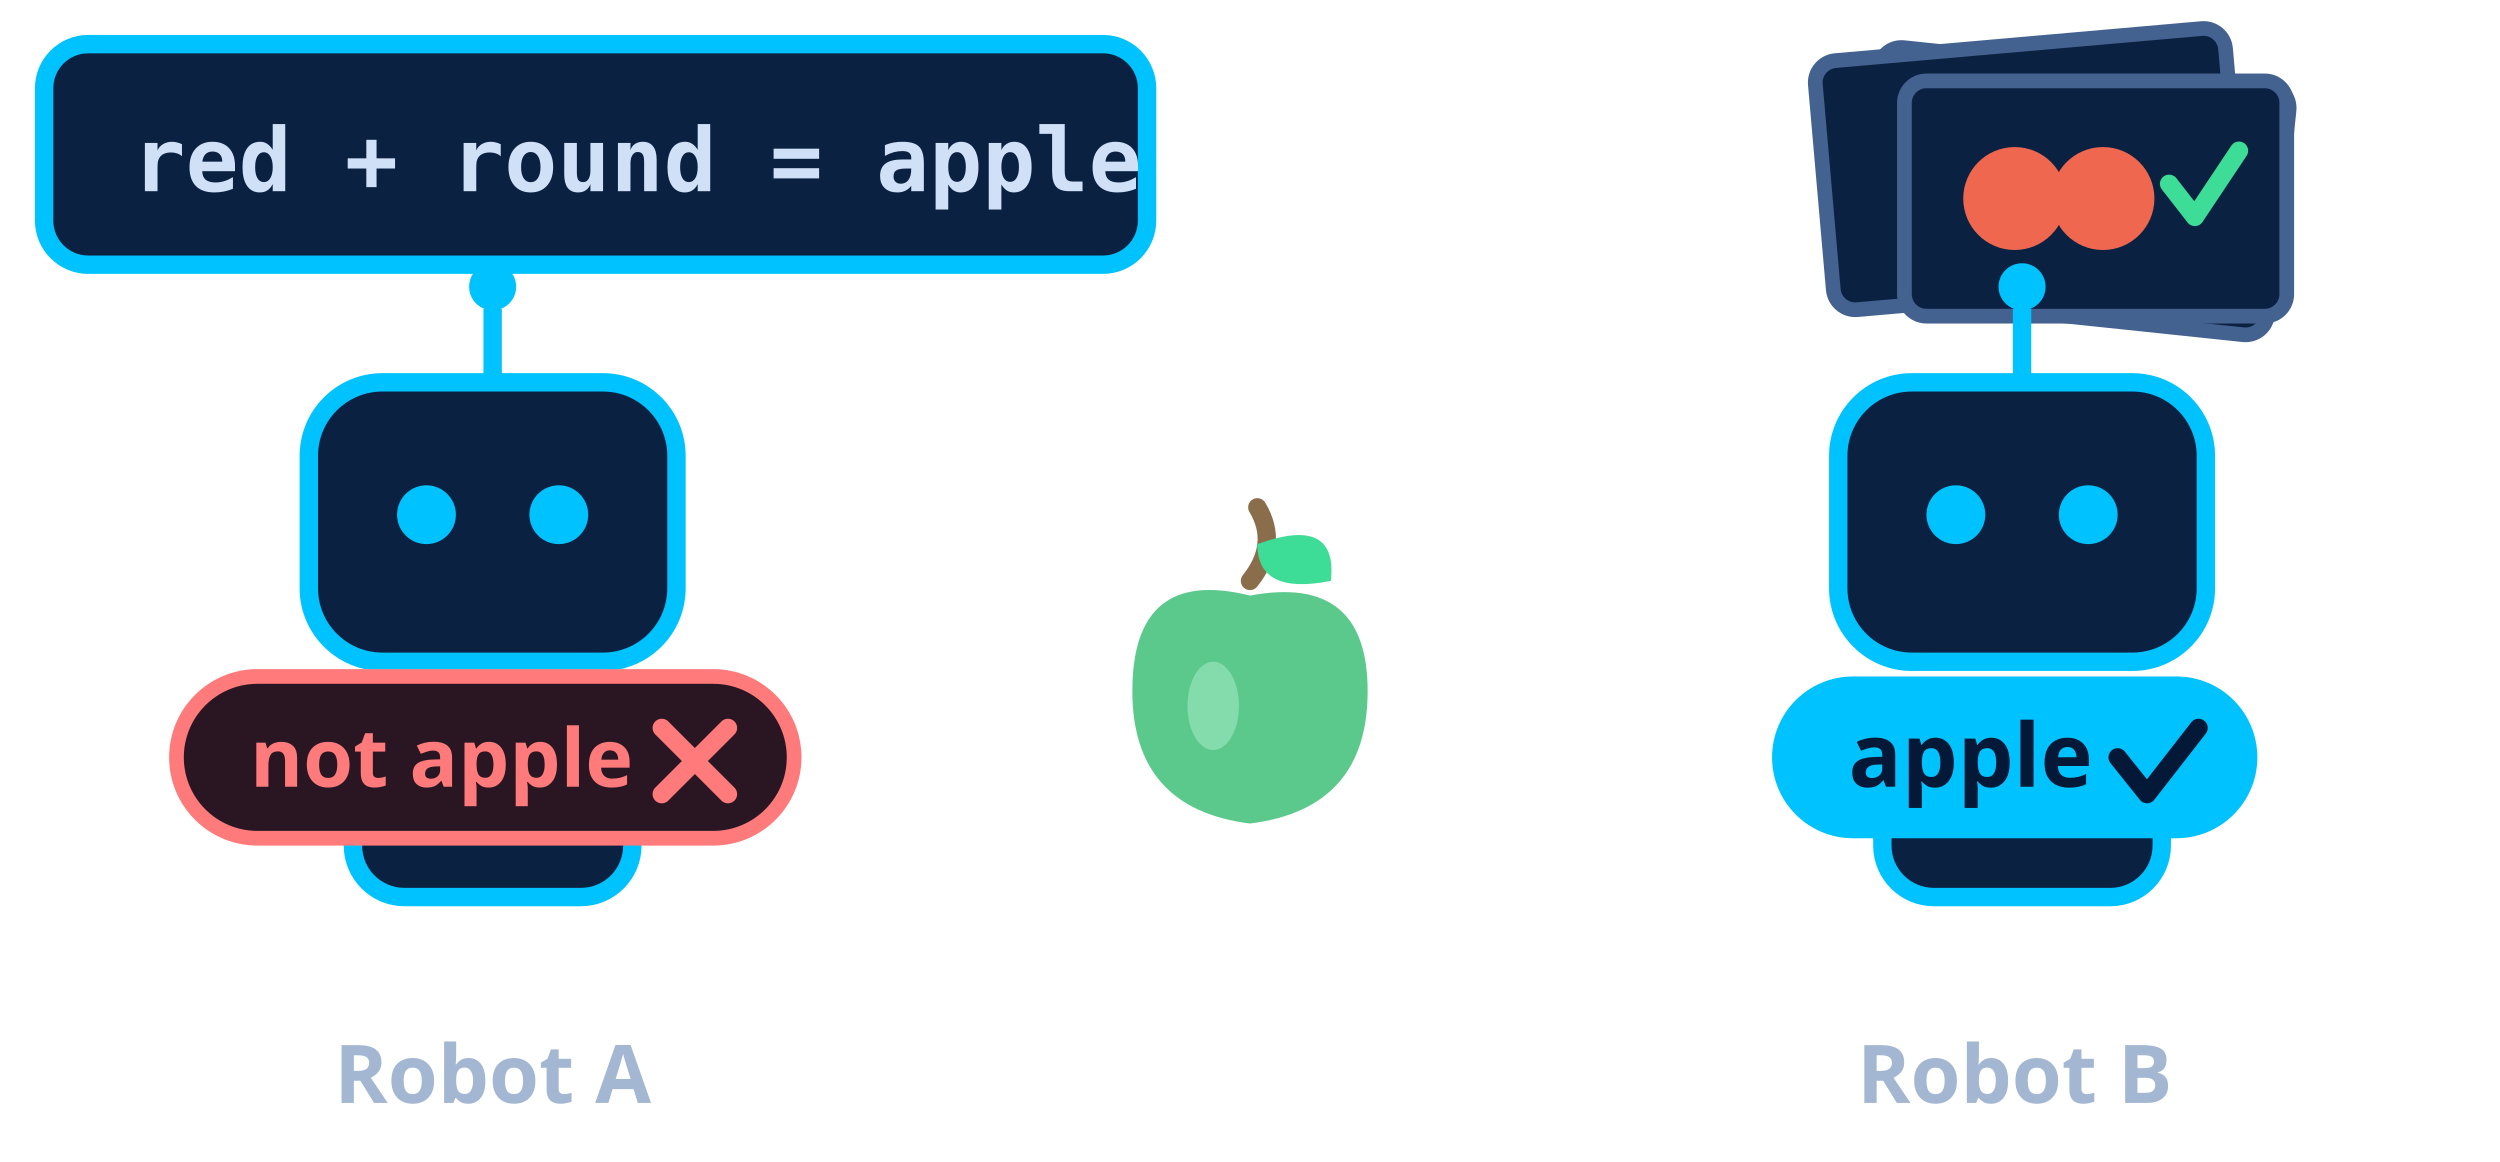
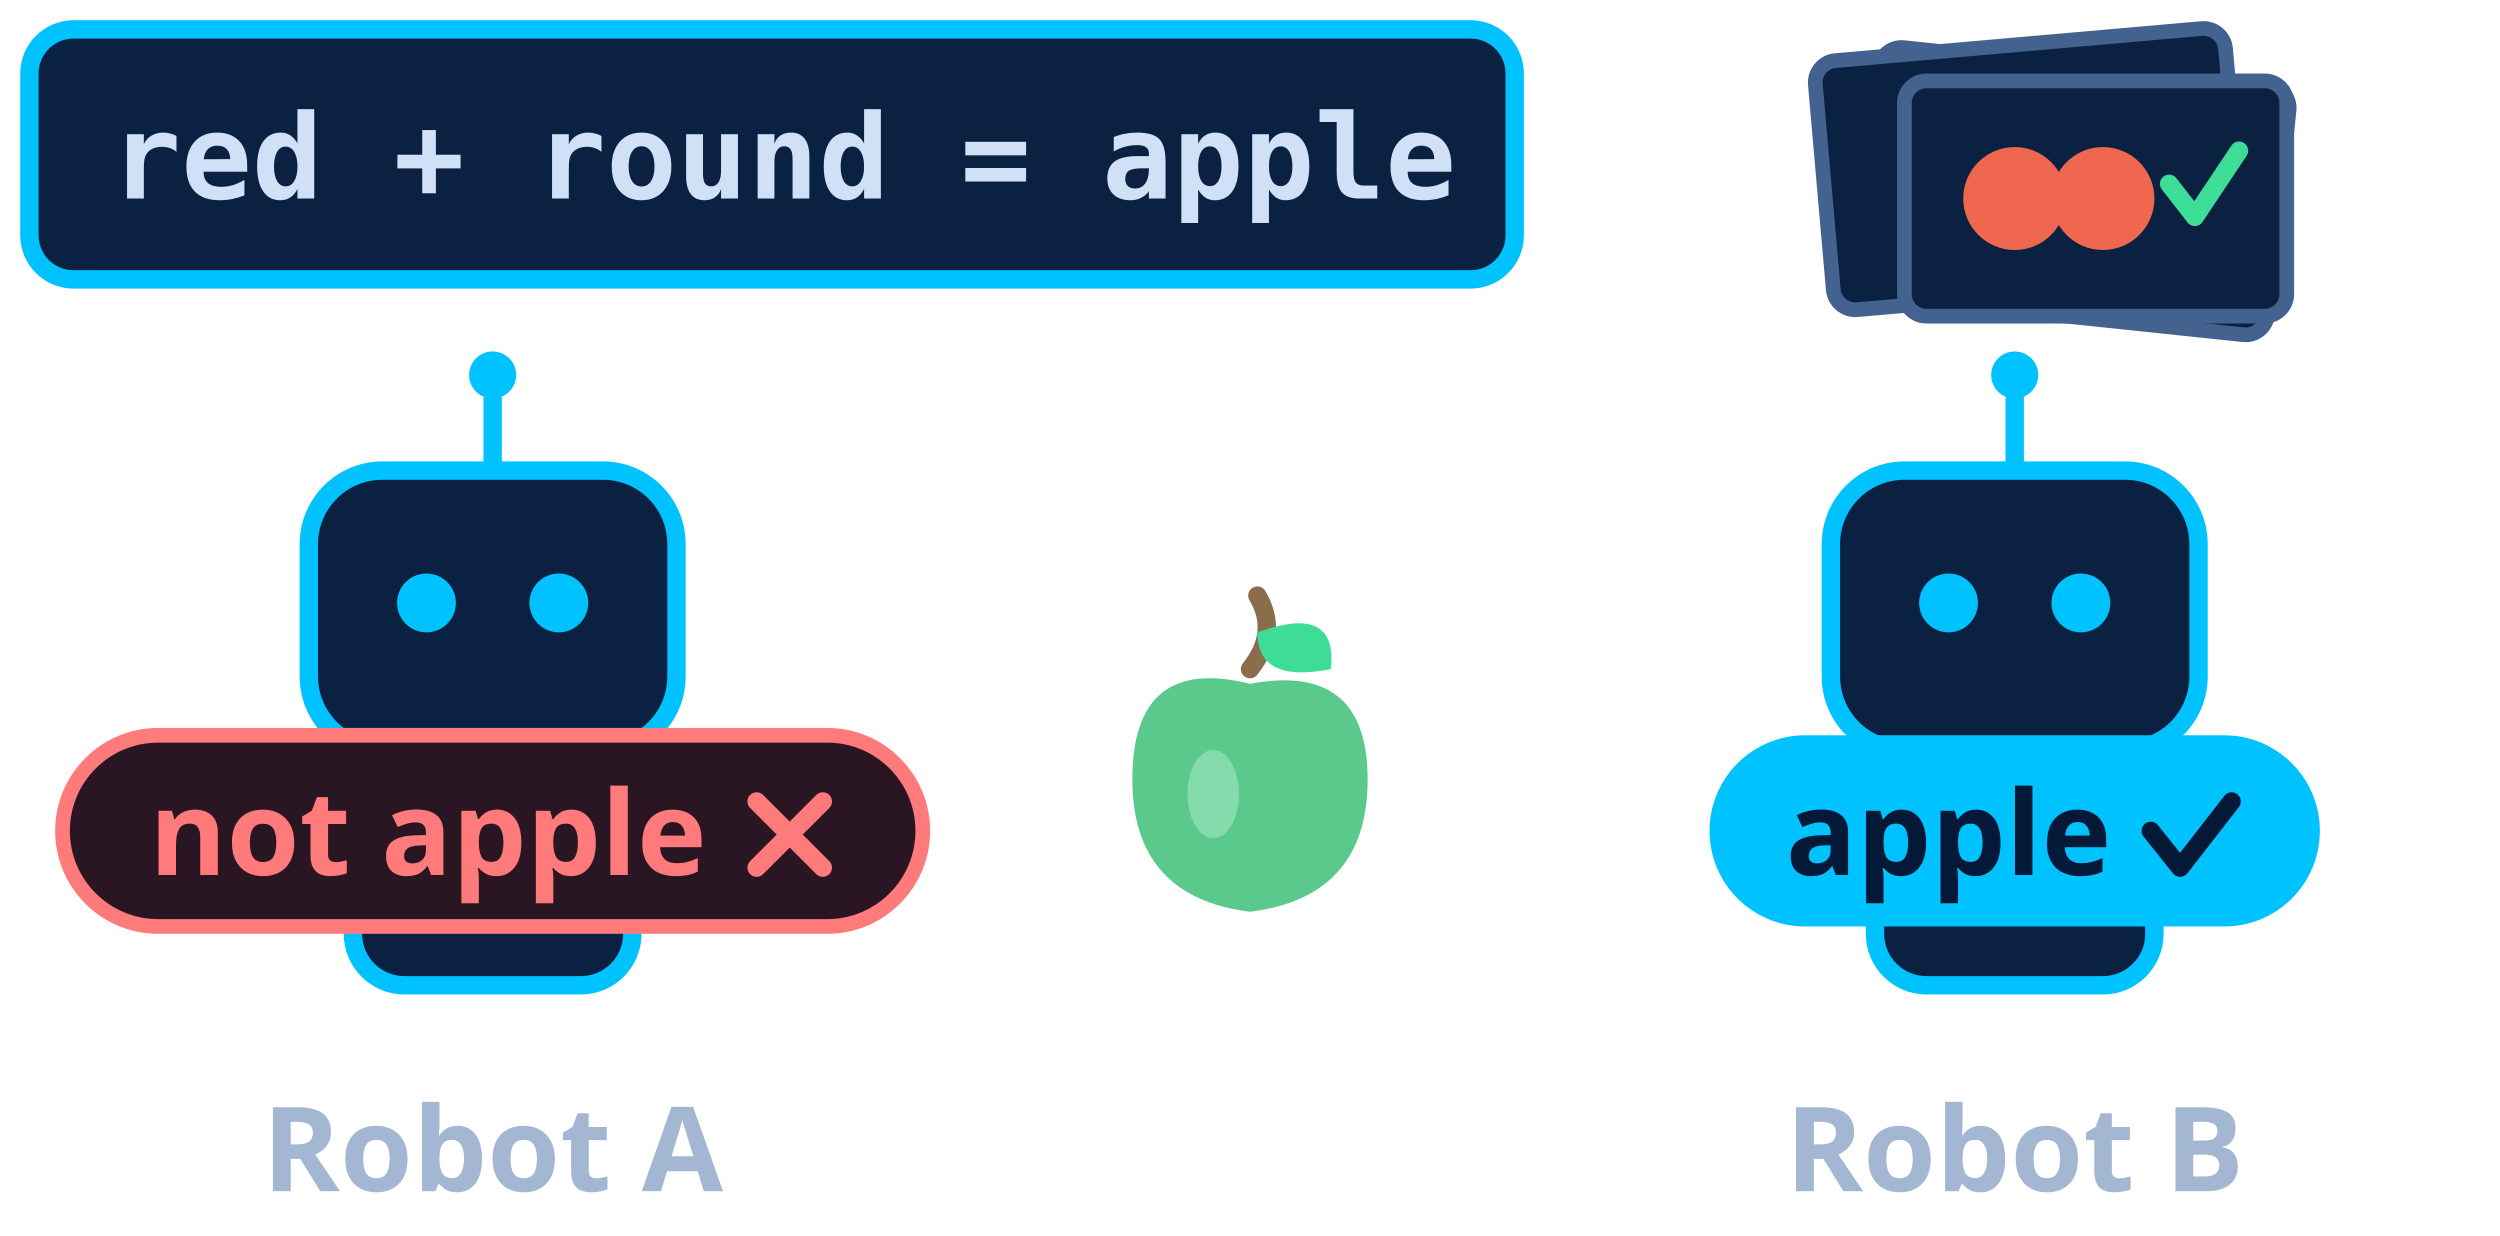
- <svg xmlns="http://www.w3.org/2000/svg" viewBox="0 0 340 158" width="340" height="158" font-family="'IBM Plex Sans', ui-sans-serif, system-ui, sans-serif">
+ <svg xmlns="http://www.w3.org/2000/svg" viewBox="0 0 340 168" width="340" height="168" font-family="'IBM Plex Sans', ui-sans-serif, system-ui, sans-serif">
  <style>
    .edge { fill: #0b2142; stroke: #00c2ff; stroke-width: 2.5; stroke-linejoin: round; }
    .eye { fill: #00c2ff; }
-     .mono { font-family: 'IBM Plex Mono', ui-monospace, Menlo, Consolas, monospace; font-size: 12px; font-weight: 600; fill: #cfe0f7; }
-     .cap { font-size: 11px; font-weight: 600; fill: #a3b6d2; text-anchor: middle; }
+     .mono { font-family: 'IBM Plex Mono', ui-monospace, Menlo, Consolas, monospace; font-size: 16px; font-weight: 600; fill: #cfe0f7; }
+     .cap { font-size: 16px; font-weight: 600; fill: #a3b6d2; text-anchor: middle; }
    .tick { fill: none; stroke: #3ddc97; stroke-width: 2.5; stroke-linecap: round; stroke-linejoin: round; }
    .stem { fill: none; stroke: #8a6d4b; stroke-width: 2.5; stroke-linecap: round; }
    .leaf { fill: #3ddc97; }
    .photo { fill: #0b2142; stroke: #44628f; stroke-width: 2; }
-     .wrongtext { fill: #ff7a7a; font-size: 11px; font-weight: 600; }
+     .wrongtext { fill: #ff7a7a; font-size: 16px; font-weight: 600; text-anchor: middle; }
+     .righttext { fill: #041937; font-size: 16px; font-weight: 600; text-anchor: middle; }
    .cross { fill: none; stroke: #ff7a7a; stroke-width: 2.5; stroke-linecap: round; }
-     .righttext { fill: #041937; font-size: 12px; font-weight: 600; text-anchor: middle; }
    .yes { fill: none; stroke: #041937; stroke-width: 2.5; stroke-linecap: round; stroke-linejoin: round; }
  </style>
-   <g transform="translate(6 6)">
-     <rect class="edge" x="0" y="0" width="150" height="30" rx="6" />
-     <text class="mono" x="12" y="20">red + round = apple</text>
+   <g transform="translate(4 4)">
+     <rect class="edge" x="0" y="0" width="202" height="34" rx="6" />
+     <text class="mono" x="11" y="23">red + round = apple</text>
  </g>
  <g transform="translate(246 2)">
    <rect class="photo" x="8" y="7" width="56" height="34" rx="3" transform="rotate(6 36 24)" />
    <rect class="photo" x="2" y="4" width="56" height="34" rx="3" transform="rotate(-5 30 21)" />
    <g transform="translate(13 9)">
      <rect class="photo" x="0" y="0" width="52" height="32" rx="3" />
      <circle cx="15" cy="16" r="7" fill="#f0674f" />
      <circle cx="27" cy="16" r="7" fill="#f0674f" />
      <path class="tick" d="M36 14 l3.5 4.5 l6 -9" />
    </g>
  </g>
-   <g transform="translate(40 50)">
+   <g transform="translate(40 62)">
    <line x1="27" y1="2" x2="27" y2="-8" stroke="#00c2ff" stroke-width="2.5" />
    <circle cx="27" cy="-11" r="3.2" class="eye" />
    <rect class="edge" x="2" y="2" width="50" height="38" rx="10" />
    <circle cx="18" cy="20" r="4" class="eye" />
    <circle cx="36" cy="20" r="4" class="eye" />
    <rect class="edge" x="8" y="44" width="38" height="28" rx="7" />
  </g>
-   <g transform="translate(248 50)">
+   <g transform="translate(247 62)">
    <line x1="27" y1="2" x2="27" y2="-8" stroke="#00c2ff" stroke-width="2.5" />
    <circle cx="27" cy="-11" r="3.2" class="eye" />
    <rect class="edge" x="2" y="2" width="50" height="38" rx="10" />
    <circle cx="18" cy="20" r="4" class="eye" />
    <circle cx="36" cy="20" r="4" class="eye" />
    <rect class="edge" x="8" y="44" width="38" height="28" rx="7" />
  </g>
-   <g transform="translate(170 92)">
+   <g transform="translate(170 104)">
    <path class="stem" d="M0 -13 q4 -5 1 -10" />
    <path class="leaf" d="M1 -18 q11 -4 10 5 q-10 2 -10 -5 z" />
    <path fill="#5cc98c" d="M0 -11 q-16 -4 -16 13 q0 16 16 18 q16 -2 16 -18 q0 -16 -16 -13 z" />
    <ellipse cx="-5" cy="4" rx="3.5" ry="6" fill="#9ee8bf" opacity="0.6" />
  </g>
-   <g transform="translate(66 92)">
-     <rect x="-42" y="0" width="84" height="22" rx="11" fill="#2a1622" stroke="#ff7a7a" stroke-width="2" />
-     <text class="wrongtext" x="-32" y="15">not apple</text>
-     <path class="cross" d="M24 7 l9 9 M33 7 l-9 9" />
+   <g transform="translate(67 100)">
+     <rect x="-58.5" y="0" width="117" height="26" rx="13" fill="#2a1622" stroke="#ff7a7a" stroke-width="2" />
+     <text class="wrongtext" x="-8.8" y="19">not apple</text>
+     <path class="cross" d="M35.9 9 l9 9 M44.9 9 l-9 9" />
  </g>
-   <g transform="translate(274 92)">
-     <rect x="-33" y="0" width="66" height="22" rx="11" fill="#00c2ff" />
-     <text class="righttext" x="-6" y="15">apple</text>
-     <path class="yes" d="M14 11 l4 5 l7 -9" />
+   <g transform="translate(274 100)">
+     <rect x="-41.5" y="0" width="83" height="26" rx="13" fill="#00c2ff" />
+     <text class="righttext" x="-9.0" y="19">apple</text>
+     <path class="yes" d="M18.5 13 l4 5 l7 -9" />
  </g>
-   <text class="cap" x="67" y="150">Robot A</text>
-   <text class="cap" x="274" y="150">Robot B</text>
+   <text class="cap" x="67" y="162">Robot A</text>
+   <text class="cap" x="274" y="162">Robot B</text>
</svg>
